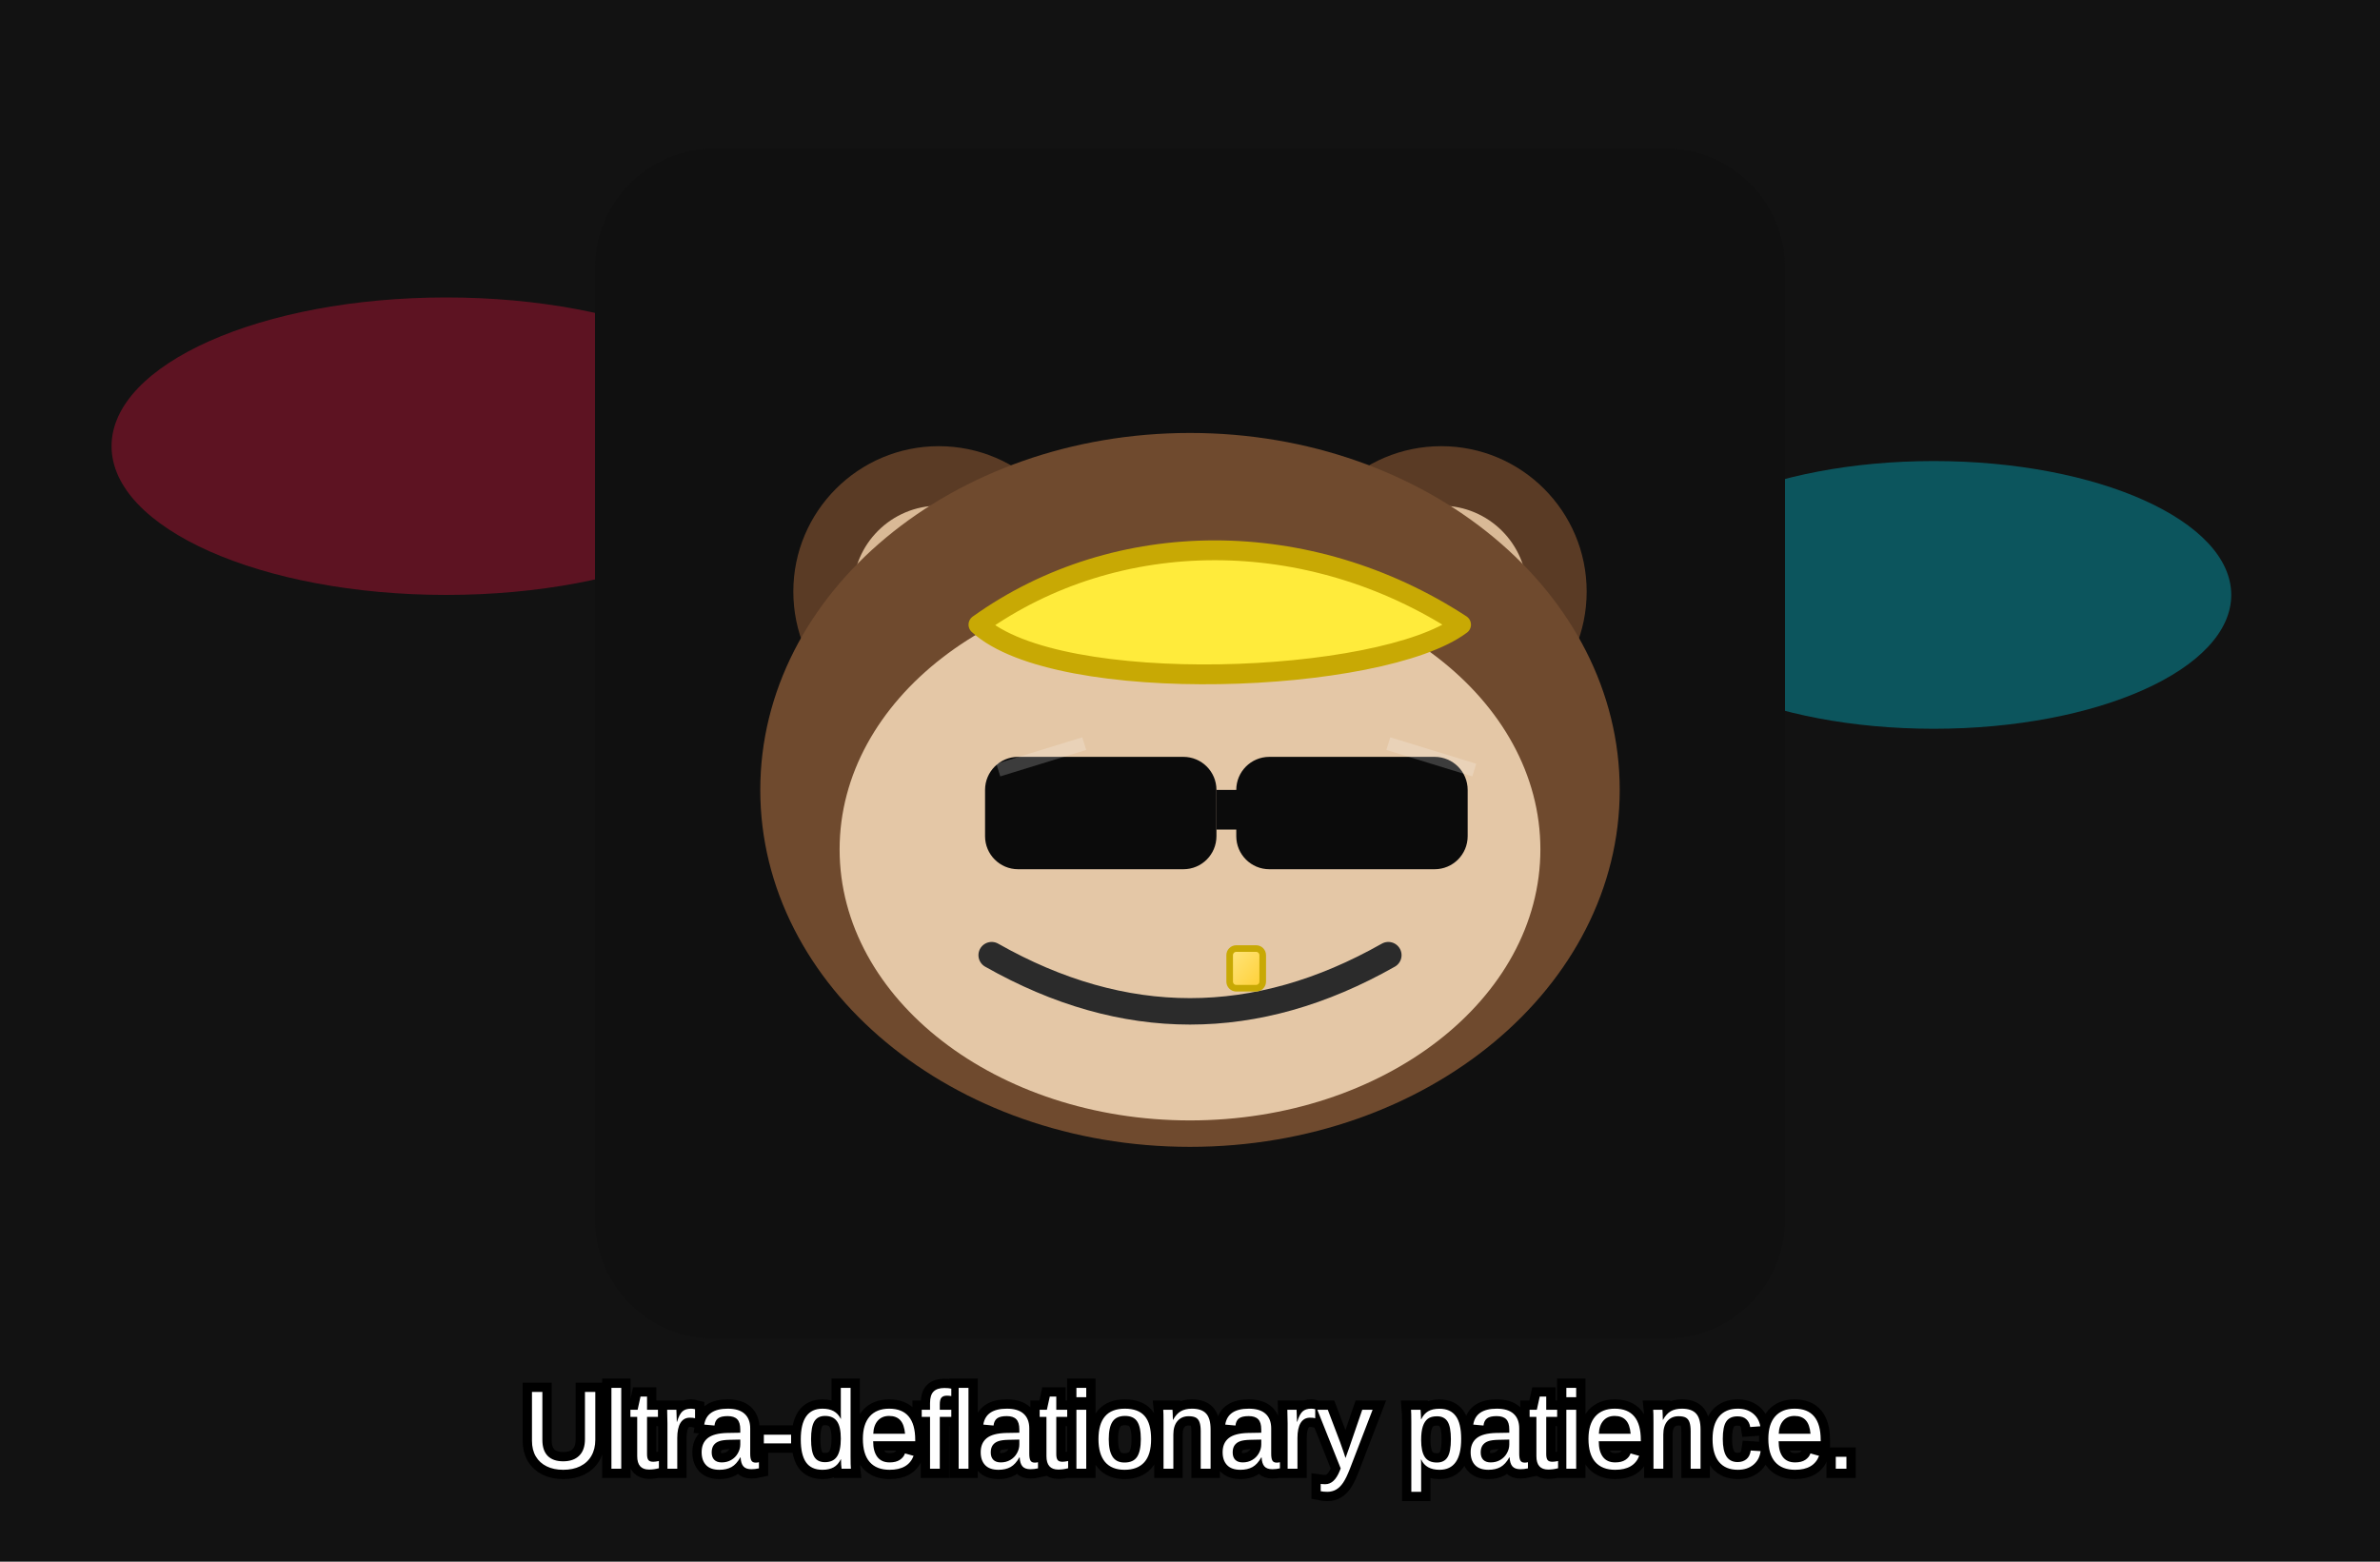
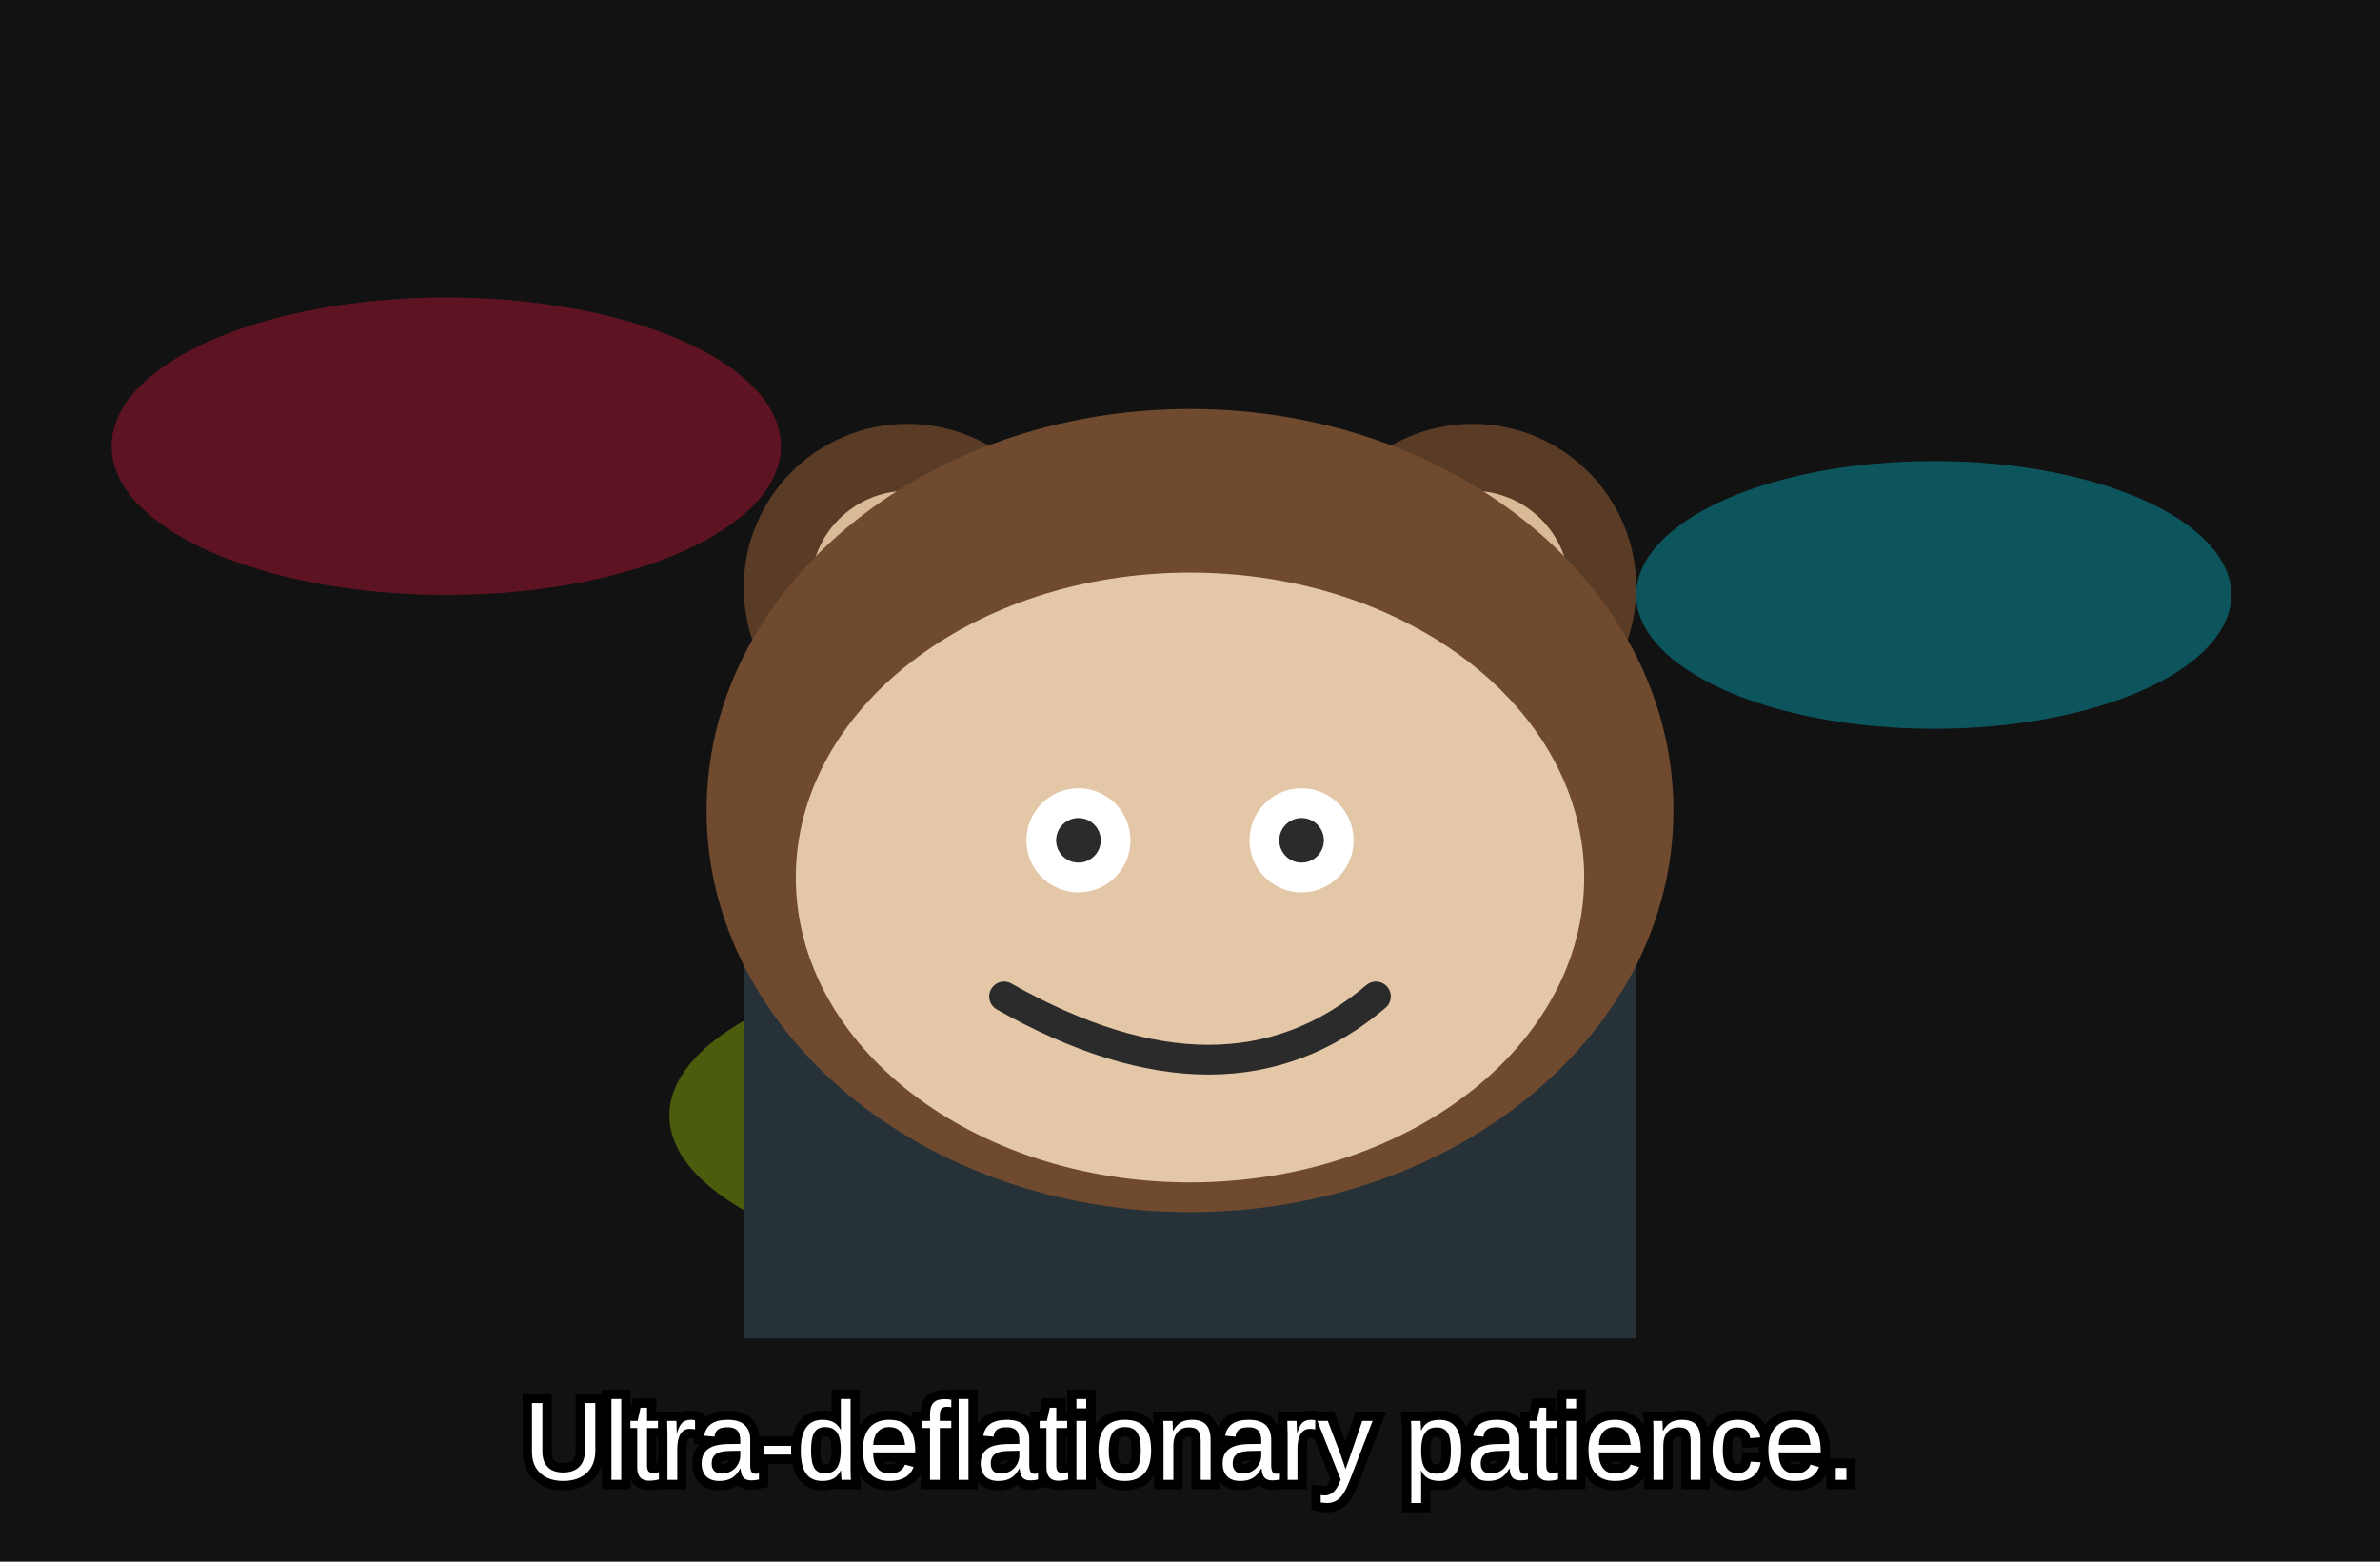
<svg xmlns="http://www.w3.org/2000/svg" viewBox="0 0 640 420">
  <rect width="640" height="420" fill="#121212" />
  <g opacity=".32">
-     <ellipse cx="120" cy="120" rx="90" ry="40" fill="#ff1744">
-       <animate attributeName="rx" values="90;110;90" dur="3s" repeatCount="indefinite" />
-     </ellipse>
-     <ellipse cx="520" cy="160" rx="80" ry="36" fill="#00e5ff">
-       <animate attributeName="ry" values="36;52;36" dur="2.6s" repeatCount="indefinite" />
-     </ellipse>
-     <ellipse cx="300" cy="300" rx="120" ry="46" fill="#c6ff00">
-       <animate attributeName="opacity" values=".32;.6;.32" dur="3.5s" repeatCount="indefinite" />
-     </ellipse>
+     <ellipse cx="120" cy="120" rx="90" ry="40" fill="#ff1744" />
+     <ellipse cx="520" cy="160" rx="80" ry="36" fill="#00e5ff" />
+     <ellipse cx="300" cy="300" rx="120" ry="46" fill="#c6ff00" />
  </g>
-   <defs>
-     <linearGradient id="gradSun" x1="0" y1="0" x2="1" y2="1">
-       <stop offset="0" stop-color="#ffe680" />
-       <stop offset="1" stop-color="#ffcf33" />
-     </linearGradient>
-     <symbol id="monkey" viewBox="0 0 360 360">
-       <rect width="360" height="360" rx="36" fill="#101010" />
-       <g transform="translate(20,16)">
+   <g transform="translate(160,40)">
+     <g>
+       <path d="M40 200q120-120 240 0v120H40z" fill="#263238" />
+       <g>
        <circle cx="84" cy="118" r="44" fill="#5a3b25" />
        <circle cx="236" cy="118" r="44" fill="#5a3b25" />
        <circle cx="84" cy="118" r="26" fill="#d9b996" />
        <circle cx="236" cy="118" r="26" fill="#d9b996" />
        <ellipse cx="160" cy="178" rx="130" ry="108" fill="#6f4a2e" />
        <ellipse cx="160" cy="196" rx="106" ry="82" fill="#e4c7a6" />
-         <circle cx="130" cy="186" r="14" fill="#fff" />
-         <circle cx="190" cy="186" r="14" fill="#fff" />
-         <circle cx="130" cy="186" r="6" fill="#2b2b2b" />
-         <circle cx="190" cy="186" r="6" fill="#2b2b2b" />
-         <path d="M100 228q60 34 120 0" fill="none" stroke="#2b2b2b" stroke-width="8" stroke-linecap="round" />
-         <rect x="172" y="226" width="10" height="12" rx="2" fill="url(#gradSun)" stroke="#c8a904" stroke-width="2" />
-         <path d="M96 128c42-30 100-30 146 0-24 18-122 22-146 0z" fill="#ffeb3b" stroke="#c8a904" stroke-width="6" stroke-linejoin="round" />
-         <g>
-           <rect x="98" y="168" width="70" height="34" rx="10" fill="#0b0b0b" />
-           <rect x="174" y="168" width="70" height="34" rx="10" fill="#0b0b0b" />
-           <rect x="168" y="178" width="12" height="12" fill="#0b0b0b" />
-           <path d="M102 172l26-8m118 8l-26-8" stroke="#ffffff" stroke-opacity=".2" stroke-width="4" />
-         </g>
      </g>
-     </symbol>
-   </defs>
-   <use href="#monkey" x="160" y="40" width="320" height="320" />
-   <text x="320" y="395" text-anchor="middle" font-family="Impact, system-ui, Arial, sans-serif" font-size="30" stroke="#000" stroke-width="5" paint-order="stroke" fill="#fff">Ultra-deflationary patience.</text>
+       <circle cx="130" cy="186" r="14" fill="#fff" />
+       <circle cx="190" cy="186" r="14" fill="#fff" />
+       <circle cx="130" cy="186" r="6" fill="#2b2b2b" />
+       <circle cx="190" cy="186" r="6" fill="#2b2b2b" />
+       <ellipse cx="130" cy="186" rx="14" ry="0" fill="#e4c7a6">
+         <animate attributeName="ry" values="0;14;0" dur="6s" begin="1s" keyTimes="0;.05;.1" repeatCount="indefinite" />
+       </ellipse>
+       <ellipse cx="190" cy="186" rx="14" ry="0" fill="#e4c7a6">
+         <animate attributeName="ry" values="0;14;0" dur="6s" begin="2s" keyTimes="0;.05;.1" repeatCount="indefinite" />
+       </ellipse>
+       <path d="M110 228q60 34 100 0" fill="none" stroke="#2b2b2b" stroke-width="8" stroke-linecap="round" />
+       <animateTransform attributeName="transform" type="translate" values="0 0;0 -3;0 0" dur="3s" repeatCount="indefinite" />
+     </g>
+   </g>
+   <text x="320" y="398" text-anchor="middle" font-family="Impact, system-ui, Arial, sans-serif" font-size="30" stroke="#000" stroke-width="5" paint-order="stroke" fill="#fff">Ultra-deflationary patience.</text>
</svg>
